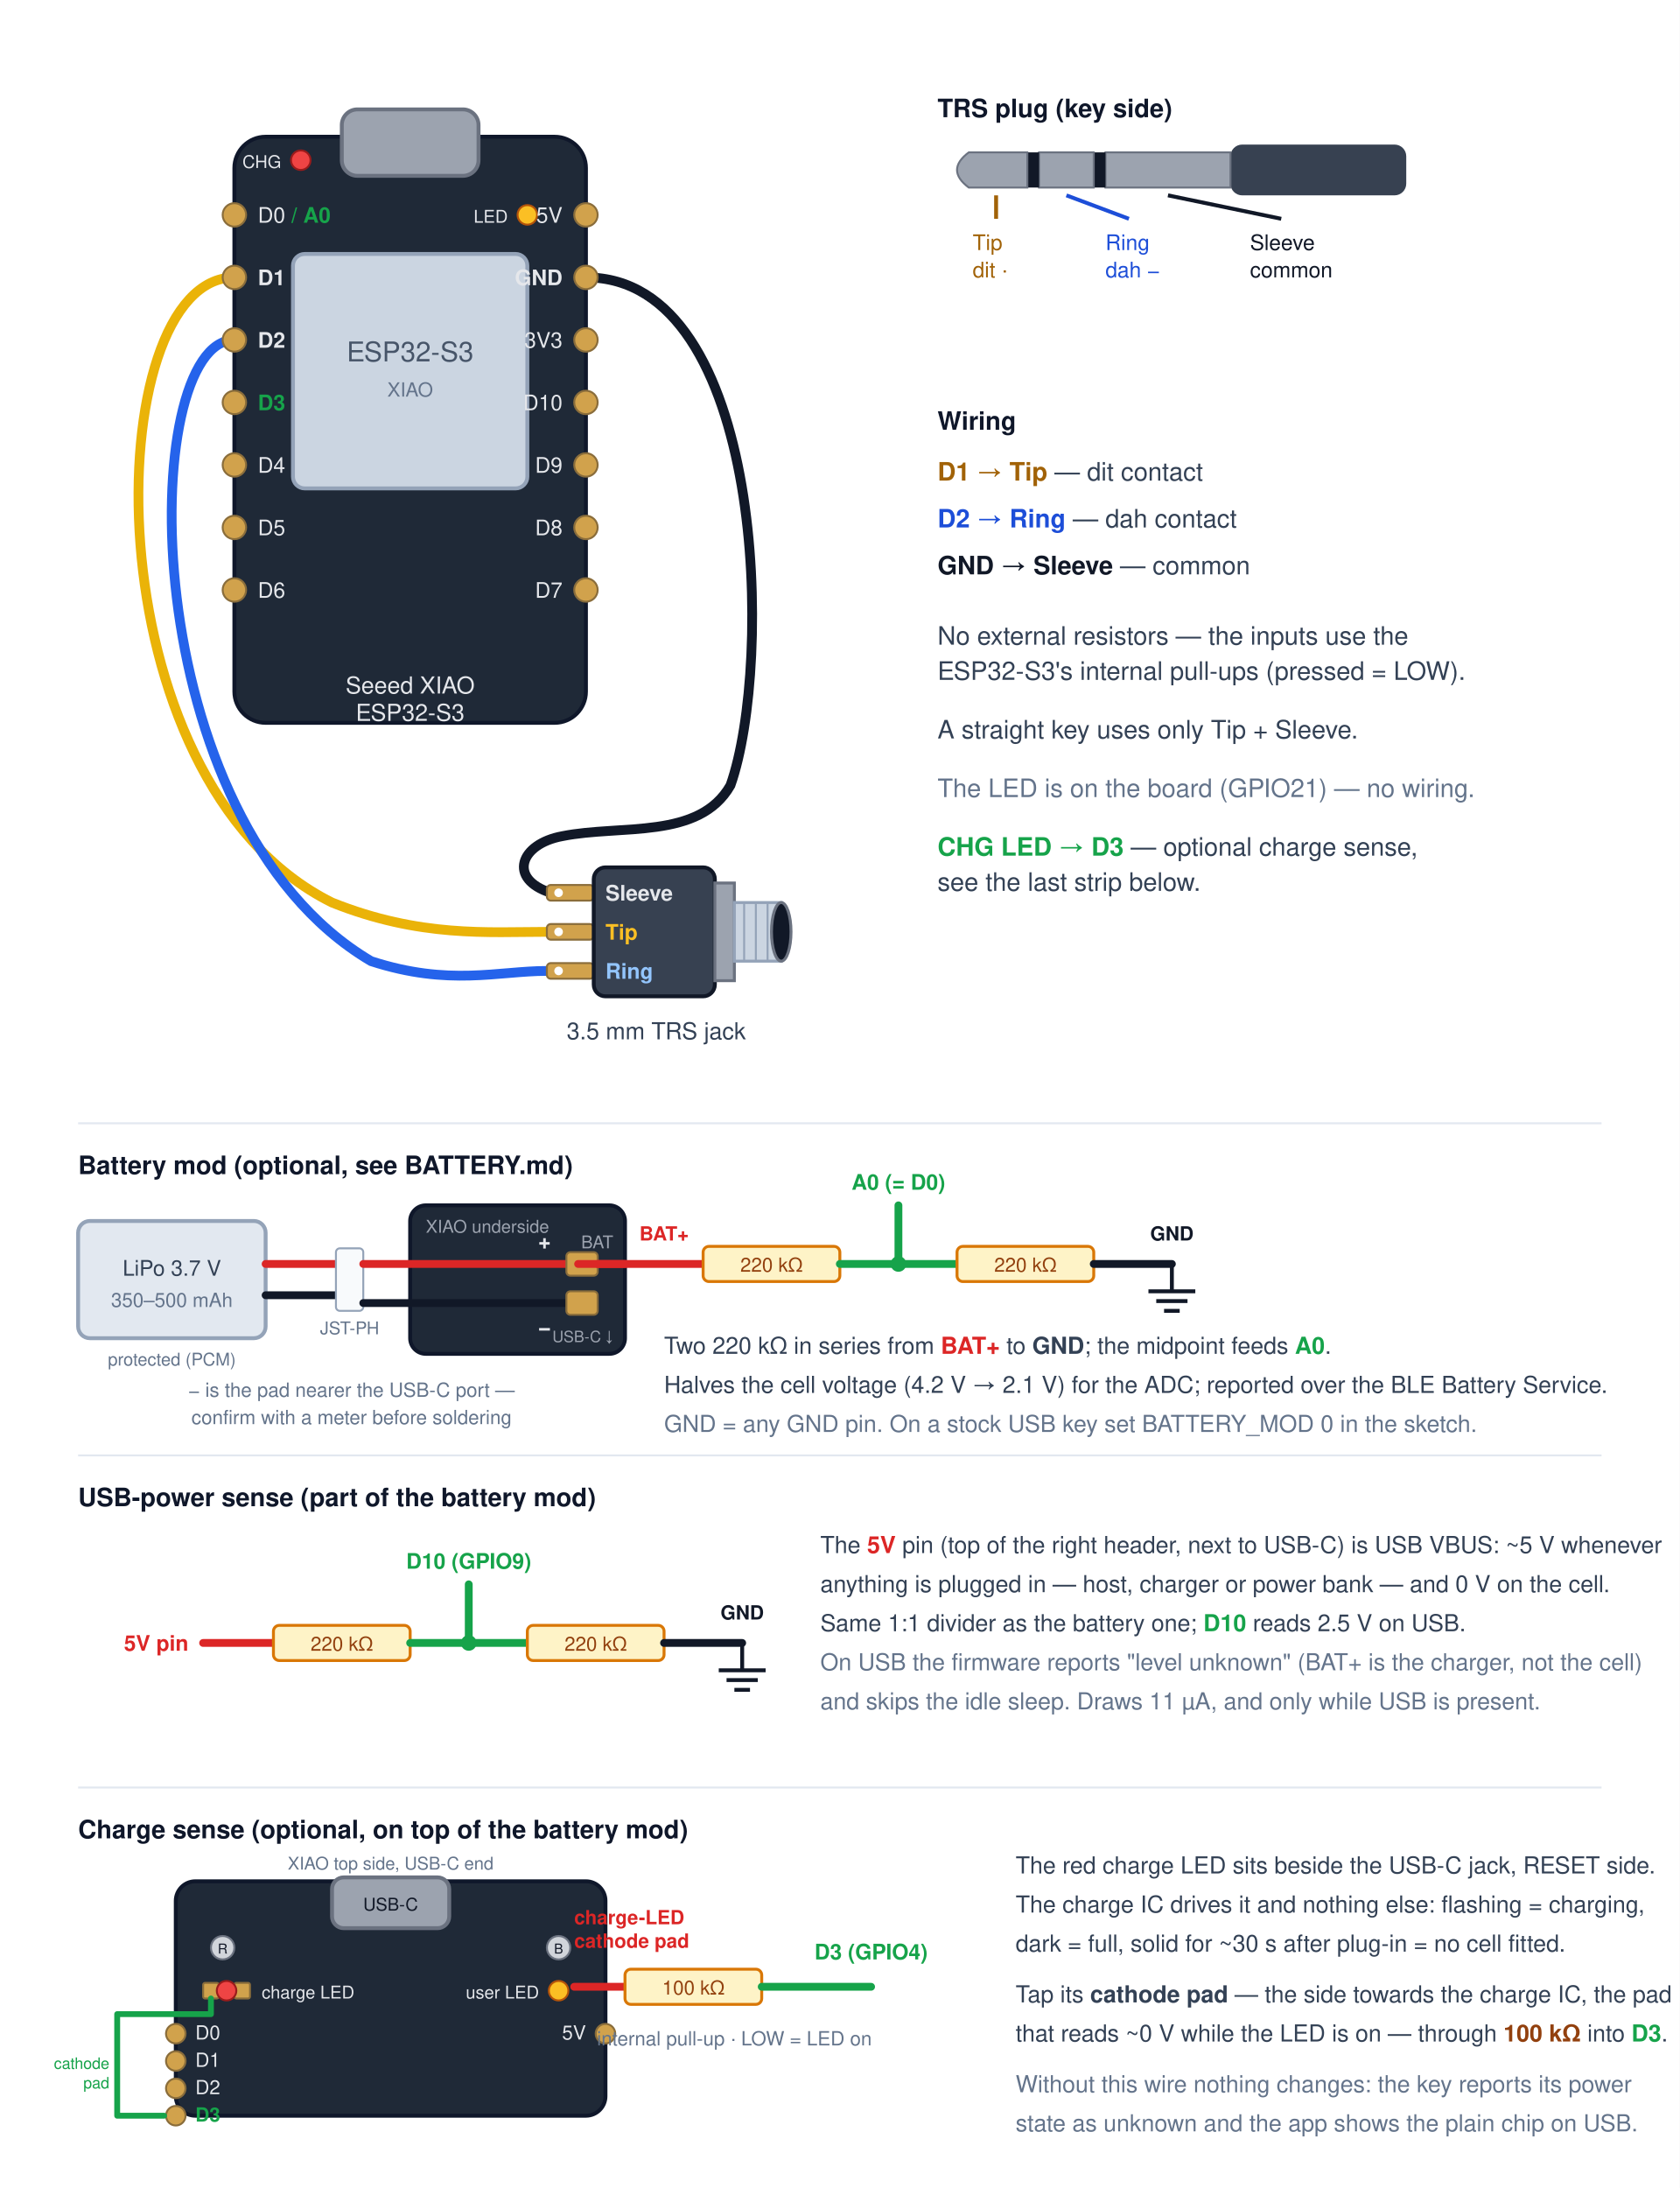
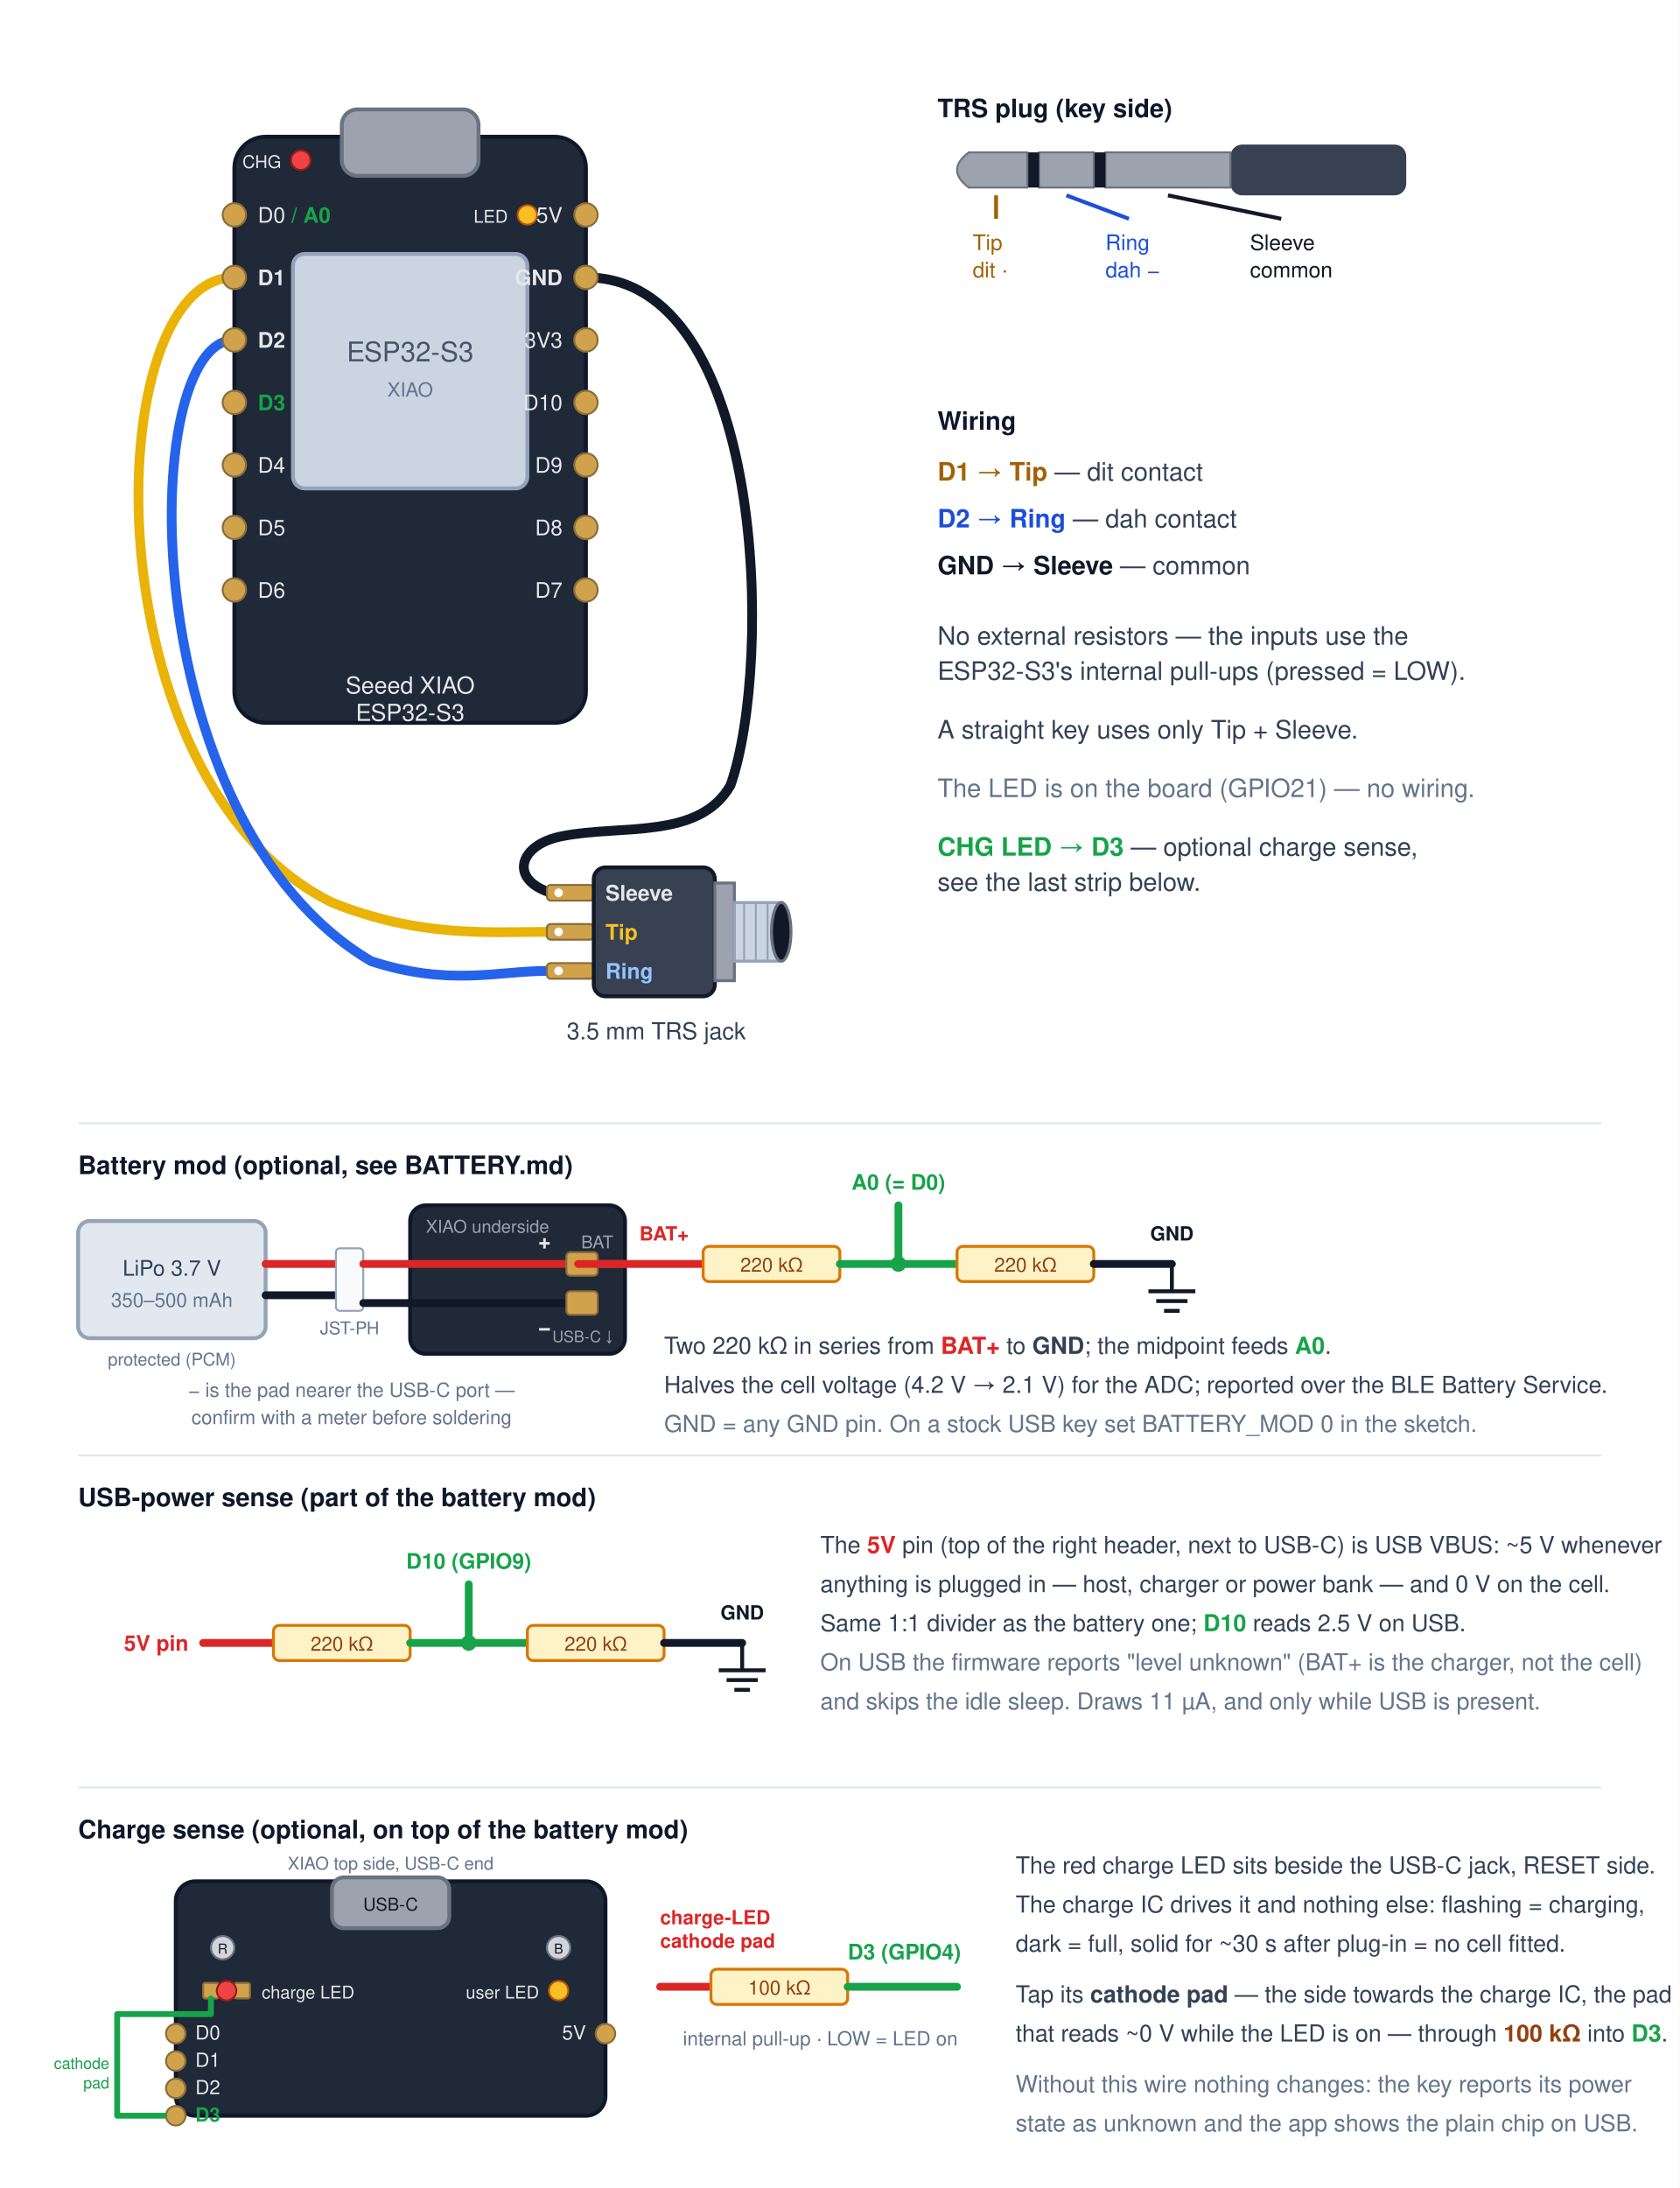
<svg xmlns="http://www.w3.org/2000/svg" width="860" height="1120" viewBox="0 0 860 1120" font-family="Helvetica, Arial, sans-serif">
  <rect width="860" height="1120" fill="#ffffff" />
  <path d="M 120 142 C 50 142, 45 400, 170 462 C 215 480, 250 477, 280 477" fill="none" stroke="#eab308" stroke-width="5" stroke-linecap="round" />
  <path d="M 120 174 C 70 174, 68 420, 190 492 C 230 505, 255 497, 280 497" fill="none" stroke="#2563eb" stroke-width="5" stroke-linecap="round" />
  <path d="M 300 142 C 392 142, 396 340, 374 402 C 358 430, 318 422, 288 428 C 266 432, 260 450, 282 457" fill="none" stroke="#111827" stroke-width="5" stroke-linecap="round" />
  <g transform="translate(120,70)">
    <rect x="0" y="0" width="180" height="300" rx="16" fill="#1f2937" stroke="#0f172a" stroke-width="2" />
    <rect x="55" y="-14" width="70" height="34" rx="8" fill="#9ca3af" stroke="#6b7280" stroke-width="2" />
    <rect x="30" y="60" width="120" height="120" rx="6" fill="#cbd5e1" stroke="#94a3b8" stroke-width="2" />
    <text x="90" y="115" font-size="14" fill="#475569" text-anchor="middle">ESP32-S3</text>
    <text x="90" y="133" font-size="10" fill="#64748b" text-anchor="middle">XIAO</text>
    <circle cx="150" cy="40" r="5" fill="#fbbf24" stroke="#b45309" />
    <text x="140" y="44" font-size="9" fill="#e5e7eb" text-anchor="end">LED</text>
    <circle cx="34" cy="12" r="5" fill="#ef4444" stroke="#991b1b" />
    <text x="24" y="16" font-size="9" fill="#e5e7eb" text-anchor="end">CHG</text>
    <text x="90" y="285" font-size="12" fill="#e5e7eb" text-anchor="middle">Seeed XIAO</text>
    <text x="90" y="285" dy="14" font-size="12" fill="#e5e7eb" text-anchor="middle">ESP32-S3</text>
    <g font-size="11" fill="#e5e7eb">
      <circle cx="0" cy="40" r="6" fill="#d1a24c" stroke="#8a6d3b" />
      <circle cx="0" cy="72" r="6" fill="#d1a24c" stroke="#8a6d3b" />
      <circle cx="0" cy="104" r="6" fill="#d1a24c" stroke="#8a6d3b" />
      <circle cx="0" cy="136" r="6" fill="#d1a24c" stroke="#8a6d3b" />
      <circle cx="0" cy="168" r="6" fill="#d1a24c" stroke="#8a6d3b" />
      <circle cx="0" cy="200" r="6" fill="#d1a24c" stroke="#8a6d3b" />
      <circle cx="0" cy="232" r="6" fill="#d1a24c" stroke="#8a6d3b" />
      <text x="12" y="44">D0 <tspan fill="#16a34a" font-weight="bold">/ A0</tspan>
      </text>
      <text x="12" y="76" font-weight="bold">D1</text>
      <text x="12" y="108" font-weight="bold">D2</text>
      <text x="12" y="140" fill="#16a34a" font-weight="bold">D3</text>
      <text x="12" y="172">D4</text>
      <text x="12" y="204">D5</text>
      <text x="12" y="236">D6</text>
    </g>
    <g font-size="11" fill="#e5e7eb">
      <circle cx="180" cy="40" r="6" fill="#d1a24c" stroke="#8a6d3b" />
      <circle cx="180" cy="72" r="6" fill="#d1a24c" stroke="#8a6d3b" />
      <circle cx="180" cy="104" r="6" fill="#d1a24c" stroke="#8a6d3b" />
      <circle cx="180" cy="136" r="6" fill="#d1a24c" stroke="#8a6d3b" />
      <circle cx="180" cy="168" r="6" fill="#d1a24c" stroke="#8a6d3b" />
      <circle cx="180" cy="200" r="6" fill="#d1a24c" stroke="#8a6d3b" />
      <circle cx="180" cy="232" r="6" fill="#d1a24c" stroke="#8a6d3b" />
      <text x="168" y="44" text-anchor="end">5V</text>
      <text x="168" y="76" text-anchor="end" font-weight="bold">GND</text>
      <text x="168" y="108" text-anchor="end">3V3</text>
      <text x="168" y="140" text-anchor="end">D10</text>
      <text x="168" y="172" text-anchor="end">D9</text>
      <text x="168" y="204" text-anchor="end">D8</text>
      <text x="168" y="236" text-anchor="end">D7</text>
    </g>
  </g>
  <g transform="translate(302,440)">
    <g stroke="#8a6d3b" fill="#d1a24c">
      <rect x="-22" y="13" width="24" height="8" rx="2" />
      <rect x="-22" y="33" width="24" height="8" rx="2" />
      <rect x="-22" y="53" width="24" height="8" rx="2" />
    </g>
    <circle cx="-16" cy="17" r="2.2" fill="#ffffff" stroke="none" />
    <circle cx="-16" cy="37" r="2.2" fill="#ffffff" stroke="none" />
    <circle cx="-16" cy="57" r="2.2" fill="#ffffff" stroke="none" />
    <rect x="2" y="4" width="62" height="66" rx="6" fill="#374151" stroke="#111827" stroke-width="2" />
    <g font-size="11" font-weight="bold">
      <text x="8" y="21" fill="#e5e7eb">Sleeve</text>
      <text x="8" y="41" fill="#fbbf24">Tip</text>
      <text x="8" y="61" fill="#93c5fd">Ring</text>
    </g>
    <rect x="64" y="12" width="10" height="50" fill="#9ca3af" stroke="#6b7280" stroke-width="1.5" />
    <rect x="74" y="22" width="24" height="30" fill="#cbd5e1" stroke="#94a3b8" stroke-width="1.5" />
    <line x1="79" y1="22" x2="79" y2="52" stroke="#94a3b8" stroke-width="1" />
    <line x1="85" y1="22" x2="85" y2="52" stroke="#94a3b8" stroke-width="1" />
    <line x1="91" y1="22" x2="91" y2="52" stroke="#94a3b8" stroke-width="1" />
    <ellipse cx="98" cy="37" rx="5" ry="15" fill="#111827" stroke="#6b7280" stroke-width="1.5" />
    <text x="34" y="92" font-size="12" fill="#334155" text-anchor="middle">3.5 mm TRS jack</text>
  </g>
  <g transform="translate(480,60)">
    <text x="0" y="0" font-size="13" fill="#0f172a" font-weight="bold">TRS plug (key side)</text>
    <rect x="150" y="14" width="90" height="26" rx="6" fill="#374151" />
    <rect x="86" y="18" width="64" height="18" fill="#9ca3af" stroke="#6b7280" />
    <rect x="80" y="18" width="6" height="18" fill="#111827" />
    <rect x="52" y="18" width="28" height="18" fill="#9ca3af" stroke="#6b7280" />
    <rect x="46" y="18" width="6" height="18" fill="#111827" />
    <path d="M 16 18 L 46 18 L 46 36 L 16 36 Q 4 27 16 18 Z" fill="#9ca3af" stroke="#6b7280" />
    <line x1="30" y1="40" x2="30" y2="52" stroke="#a16207" stroke-width="2" />
    <line x1="66" y1="40" x2="98" y2="52" stroke="#1d4ed8" stroke-width="2" />
    <line x1="118" y1="40" x2="176" y2="52" stroke="#111827" stroke-width="2" />
    <g font-size="11">
      <text x="18" y="68" fill="#a16207">Tip</text>
      <text x="18" y="82" fill="#a16207">dit ·</text>
      <text x="86" y="68" fill="#1d4ed8">Ring</text>
      <text x="86" y="82" fill="#1d4ed8">dah −</text>
      <text x="160" y="68" fill="#111827">Sleeve</text>
      <text x="160" y="82" fill="#111827">common</text>
    </g>
  </g>
  <g font-size="13" fill="#334155" transform="translate(480,220)">
    <text y="0" font-weight="bold" fill="#0f172a">Wiring</text>
    <text y="26">
      <tspan fill="#a16207" font-weight="bold">D1 → Tip</tspan> — dit contact</text>
    <text y="50">
      <tspan fill="#1d4ed8" font-weight="bold">D2 → Ring</tspan> — dah contact</text>
    <text y="74">
      <tspan fill="#111827" font-weight="bold">GND → Sleeve</tspan> — common</text>
    <text y="110">No external resistors — the inputs use the</text>
    <text y="128">ESP32-S3's internal pull-ups (pressed = LOW).</text>
    <text y="158">A straight key uses only Tip + Sleeve.</text>
    <text y="188" fill="#64748b">The LED is on the board (GPIO21) — no wiring.</text>
    <text y="218">
      <tspan fill="#16a34a" font-weight="bold">CHG LED → D3</tspan> — optional charge sense,</text>
    <text y="236">see the last strip below.</text>
  </g>
  <g transform="translate(0,575)">
    <line x1="40" y1="0" x2="820" y2="0" stroke="#e2e8f0" stroke-width="1" />
    <text x="40" y="26" font-size="13" font-weight="bold" fill="#0f172a">Battery mod (optional, see BATTERY.md)</text>
    <g transform="translate(40,50)">
      <rect x="0" y="0" width="96" height="60" rx="6" fill="#e2e8f0" stroke="#94a3b8" stroke-width="2" />
      <text x="48" y="28" font-size="11" fill="#334155" text-anchor="middle">LiPo 3.7 V</text>
      <text x="48" y="44" font-size="10" fill="#64748b" text-anchor="middle">350–500 mAh</text>
      <line x1="96" y1="22" x2="132" y2="22" stroke="#dc2626" stroke-width="4" stroke-linecap="round" />
      <line x1="96" y1="38" x2="132" y2="38" stroke="#111827" stroke-width="4" stroke-linecap="round" />
      <rect x="132" y="14" width="14" height="32" rx="2" fill="#f8fafc" stroke="#94a3b8" />
      <text x="139" y="58" font-size="9" fill="#64748b" text-anchor="middle">JST-PH</text>
      <text x="48" y="74" font-size="9" fill="#64748b" text-anchor="middle">protected (PCM)</text>
    </g>
    <g transform="translate(210,42)">
      <rect x="0" y="0" width="110" height="76" rx="8" fill="#1f2937" stroke="#0f172a" stroke-width="2" />
      <line x1="-24" y1="30" x2="80" y2="30" stroke="#dc2626" stroke-width="4" stroke-linecap="round" />
      <line x1="-24" y1="50" x2="80" y2="50" stroke="#111827" stroke-width="4" stroke-linecap="round" />
      <rect x="80" y="24" width="16" height="12" rx="2" fill="#d1a24c" stroke="#8a6d3b" />
      <rect x="80" y="44" width="16" height="12" rx="2" fill="#d1a24c" stroke="#8a6d3b" />
      <text x="72" y="22" font-size="11" fill="#e5e7eb" text-anchor="end" font-weight="bold">+</text>
      <text x="72" y="66" font-size="11" fill="#e5e7eb" text-anchor="end" font-weight="bold">−</text>
      <text x="104" y="22" font-size="9" fill="#9ca3af" text-anchor="end">BAT</text>
      <text x="8" y="14" font-size="9" fill="#9ca3af">XIAO underside</text>
      <text x="104" y="70" font-size="8" fill="#9ca3af" text-anchor="end">USB-C ↓</text>
    </g>
    <text x="180" y="140" font-size="10" fill="#64748b" text-anchor="middle">− is the pad nearer the USB-C port —</text>
    <text x="180" y="154" font-size="10" fill="#64748b" text-anchor="middle">confirm with a meter before soldering</text>
    <g transform="translate(340,72)">
      <line x1="-44" y1="0" x2="20" y2="0" stroke="#dc2626" stroke-width="4" stroke-linecap="round" />
      <text x="0" y="-12" font-size="10" fill="#dc2626" text-anchor="middle" font-weight="bold">BAT+</text>
      <rect x="20" y="-9" width="70" height="18" rx="3" fill="#fef3c7" stroke="#d97706" stroke-width="1.5" />
      <text x="55" y="4" font-size="10" fill="#92400e" text-anchor="middle">220 kΩ</text>
      <line x1="90" y1="0" x2="150" y2="0" stroke="#16a34a" stroke-width="4" stroke-linecap="round" />
      <circle cx="120" cy="0" r="4" fill="#16a34a" />
      <line x1="120" y1="0" x2="120" y2="-30" stroke="#16a34a" stroke-width="4" stroke-linecap="round" />
      <text x="120" y="-38" font-size="11" fill="#16a34a" text-anchor="middle" font-weight="bold">A0 (= D0)</text>
      <rect x="150" y="-9" width="70" height="18" rx="3" fill="#fef3c7" stroke="#d97706" stroke-width="1.5" />
      <text x="185" y="4" font-size="10" fill="#92400e" text-anchor="middle">220 kΩ</text>
      <line x1="220" y1="0" x2="260" y2="0" stroke="#111827" stroke-width="4" stroke-linecap="round" />
      <text x="260" y="-12" font-size="10" fill="#111827" text-anchor="middle" font-weight="bold">GND</text>
      <line x1="260" y1="0" x2="260" y2="14" stroke="#111827" stroke-width="2" />
      <line x1="248" y1="14" x2="272" y2="14" stroke="#111827" stroke-width="2" />
      <line x1="252" y1="19" x2="268" y2="19" stroke="#111827" stroke-width="2" />
      <line x1="256" y1="24" x2="264" y2="24" stroke="#111827" stroke-width="2" />
    </g>
    <line x1="306" y1="72" x2="320" y2="72" stroke="#dc2626" stroke-width="4" stroke-linecap="round" />
    <g font-size="12" fill="#334155" transform="translate(340,118)">
      <text y="0">Two 220 kΩ in series from <tspan fill="#dc2626" font-weight="bold">BAT+</tspan> to <tspan font-weight="bold">GND</tspan>; the midpoint feeds <tspan fill="#16a34a" font-weight="bold">A0</tspan>.</text>
      <text y="20">Halves the cell voltage (4.2 V → 2.1 V) for the ADC; reported over the BLE Battery Service.</text>
      <text y="40" fill="#64748b">GND = any GND pin. On a stock USB key set BATTERY_MOD 0 in the sketch.</text>
    </g>
  </g>
  <g transform="translate(0,745)">
    <line x1="40" y1="0" x2="820" y2="0" stroke="#e2e8f0" stroke-width="1" />
    <text x="40" y="26" font-size="13" font-weight="bold" fill="#0f172a">USB-power sense (part of the battery mod)</text>
    <g transform="translate(120,96)">
      <text x="-40" y="4" font-size="11" fill="#dc2626" text-anchor="middle" font-weight="bold">5V pin</text>
      <line x1="-16" y1="0" x2="20" y2="0" stroke="#dc2626" stroke-width="4" stroke-linecap="round" />
      <rect x="20" y="-9" width="70" height="18" rx="3" fill="#fef3c7" stroke="#d97706" stroke-width="1.5" />
      <text x="55" y="4" font-size="10" fill="#92400e" text-anchor="middle">220 kΩ</text>
      <line x1="90" y1="0" x2="150" y2="0" stroke="#16a34a" stroke-width="4" stroke-linecap="round" />
      <circle cx="120" cy="0" r="4" fill="#16a34a" />
      <line x1="120" y1="0" x2="120" y2="-30" stroke="#16a34a" stroke-width="4" stroke-linecap="round" />
      <text x="120" y="-38" font-size="11" fill="#16a34a" text-anchor="middle" font-weight="bold">D10 (GPIO9)</text>
      <rect x="150" y="-9" width="70" height="18" rx="3" fill="#fef3c7" stroke="#d97706" stroke-width="1.5" />
      <text x="185" y="4" font-size="10" fill="#92400e" text-anchor="middle">220 kΩ</text>
      <line x1="220" y1="0" x2="260" y2="0" stroke="#111827" stroke-width="4" stroke-linecap="round" />
      <text x="260" y="-12" font-size="10" fill="#111827" text-anchor="middle" font-weight="bold">GND</text>
      <line x1="260" y1="0" x2="260" y2="14" stroke="#111827" stroke-width="2" />
      <line x1="248" y1="14" x2="272" y2="14" stroke="#111827" stroke-width="2" />
      <line x1="252" y1="19" x2="268" y2="19" stroke="#111827" stroke-width="2" />
      <line x1="256" y1="24" x2="264" y2="24" stroke="#111827" stroke-width="2" />
    </g>
    <g font-size="12" fill="#334155" transform="translate(420,50)">
      <text y="0">The <tspan fill="#dc2626" font-weight="bold">5V</tspan> pin (top of the right header, next to USB-C) is USB VBUS: ~5 V whenever</text>
      <text y="20">anything is plugged in — host, charger or power bank — and 0 V on the cell.</text>
      <text y="40">Same 1:1 divider as the battery one; <tspan fill="#16a34a" font-weight="bold">D10</tspan> reads 2.5 V on USB.</text>
      <text y="60" fill="#64748b">On USB the firmware reports "level unknown" (BAT+ is the charger, not the cell)</text>
      <text y="80" fill="#64748b">and skips the idle sleep. Draws 11 µA, and only while USB is present.</text>
    </g>
  </g>
  <g transform="translate(0,915)">
    <line x1="40" y1="0" x2="820" y2="0" stroke="#e2e8f0" stroke-width="1" />
    <text x="40" y="26" font-size="13" font-weight="bold" fill="#0f172a">Charge sense (optional, on top of the battery mod)</text>
    <g transform="translate(90,48)">
      <text x="110" y="-6" font-size="9" fill="#64748b" text-anchor="middle">XIAO top side, USB-C end</text>
      <rect x="0" y="0" width="220" height="120" rx="10" fill="#1f2937" stroke="#0f172a" stroke-width="2" />
      <rect x="80" y="-2" width="60" height="26" rx="6" fill="#9ca3af" stroke="#6b7280" stroke-width="2" />
      <text x="110" y="15" font-size="9" fill="#111827" text-anchor="middle">USB-C</text>
      <circle cx="24" cy="34" r="6" fill="#d1d5db" stroke="#6b7280" />
      <text x="24" y="37" font-size="7" fill="#111827" text-anchor="middle">R</text>
      <circle cx="196" cy="34" r="6" fill="#d1d5db" stroke="#6b7280" />
      <text x="196" y="37" font-size="7" fill="#111827" text-anchor="middle">B</text>
      <rect x="14" y="52" width="8" height="8" rx="1" fill="#d1a24c" stroke="#8a6d3b" />
      <rect x="30" y="52" width="8" height="8" rx="1" fill="#d1a24c" stroke="#8a6d3b" />
      <circle cx="26" cy="56" r="5" fill="#ef4444" stroke="#991b1b" />
      <text x="44" y="60" font-size="9" fill="#e5e7eb">charge LED</text>
      <circle cx="196" cy="56" r="5" fill="#fbbf24" stroke="#b45309" />
      <text x="186" y="60" font-size="9" fill="#e5e7eb" text-anchor="end">user LED</text>
      <g font-size="10" fill="#e5e7eb">
        <circle cx="0" cy="78" r="5" fill="#d1a24c" stroke="#8a6d3b" />
        <circle cx="0" cy="92" r="5" fill="#d1a24c" stroke="#8a6d3b" />
        <circle cx="0" cy="106" r="5" fill="#d1a24c" stroke="#8a6d3b" />
        <circle cx="0" cy="120" r="5" fill="#d1a24c" stroke="#8a6d3b" />
        <text x="10" y="81">D0</text>
        <text x="10" y="95">D1</text>
        <text x="10" y="109">D2</text>
        <text x="10" y="123" font-weight="bold" fill="#16a34a">D3</text>
        <circle cx="220" cy="78" r="5" fill="#d1a24c" stroke="#8a6d3b" />
        <text x="210" y="81" text-anchor="end">5V</text>
      </g>
      <path d="M 18 60 L 18 68 L -30 68 L -30 120 L -6 120" fill="none" stroke="#16a34a" stroke-width="3" stroke-linecap="round" stroke-linejoin="round" />
      <text x="-34" y="96" font-size="8" fill="#16a34a" text-anchor="end">cathode</text>
      <text x="-34" y="106" font-size="8" fill="#16a34a" text-anchor="end">pad</text>
    </g>
-     <g transform="translate(296,96)">
+     <g transform="translate(340,96)">
      <text x="-2" y="-26" font-size="10" fill="#dc2626" text-anchor="start" font-weight="bold">charge-LED</text>
      <text x="-2" y="-14" font-size="10" fill="#dc2626" text-anchor="start" font-weight="bold">cathode pad</text>
      <line x1="-2" y1="6" x2="24" y2="6" stroke="#dc2626" stroke-width="4" stroke-linecap="round" />
      <rect x="24" y="-3" width="70" height="18" rx="3" fill="#fef3c7" stroke="#d97706" stroke-width="1.5" />
      <text x="59" y="10" font-size="10" fill="#92400e" text-anchor="middle">100 kΩ</text>
      <line x1="94" y1="6" x2="150" y2="6" stroke="#16a34a" stroke-width="4" stroke-linecap="round" />
-       <text x="150" y="-8" font-size="11" fill="#16a34a" text-anchor="middle" font-weight="bold">D3 (GPIO4)</text>
+       <text x="152" y="-8" font-size="11" fill="#16a34a" text-anchor="end" font-weight="bold">D3 (GPIO4)</text>
      <text x="80" y="36" font-size="10" fill="#64748b" text-anchor="middle">internal pull-up · LOW = LED on</text>
    </g>
    <g font-size="12" fill="#334155" transform="translate(520,44)">
      <text y="0">The red charge LED sits beside the USB-C jack, RESET side.</text>
      <text y="20">The charge IC drives it and nothing else: flashing = charging,</text>
      <text y="40">dark = full, solid for ~30 s after plug-in = no cell fitted.</text>
      <text y="66">Tap its <tspan font-weight="bold">cathode pad</tspan> — the side towards the charge IC, the pad</text>
      <text y="86">that reads ~0 V while the LED is on — through <tspan fill="#92400e" font-weight="bold">100 kΩ</tspan> into <tspan fill="#16a34a" font-weight="bold">D3</tspan>.</text>
      <text y="112" fill="#64748b">Without this wire nothing changes: the key reports its power</text>
      <text y="132" fill="#64748b">state as unknown and the app shows the plain chip on USB.</text>
    </g>
  </g>
</svg>
